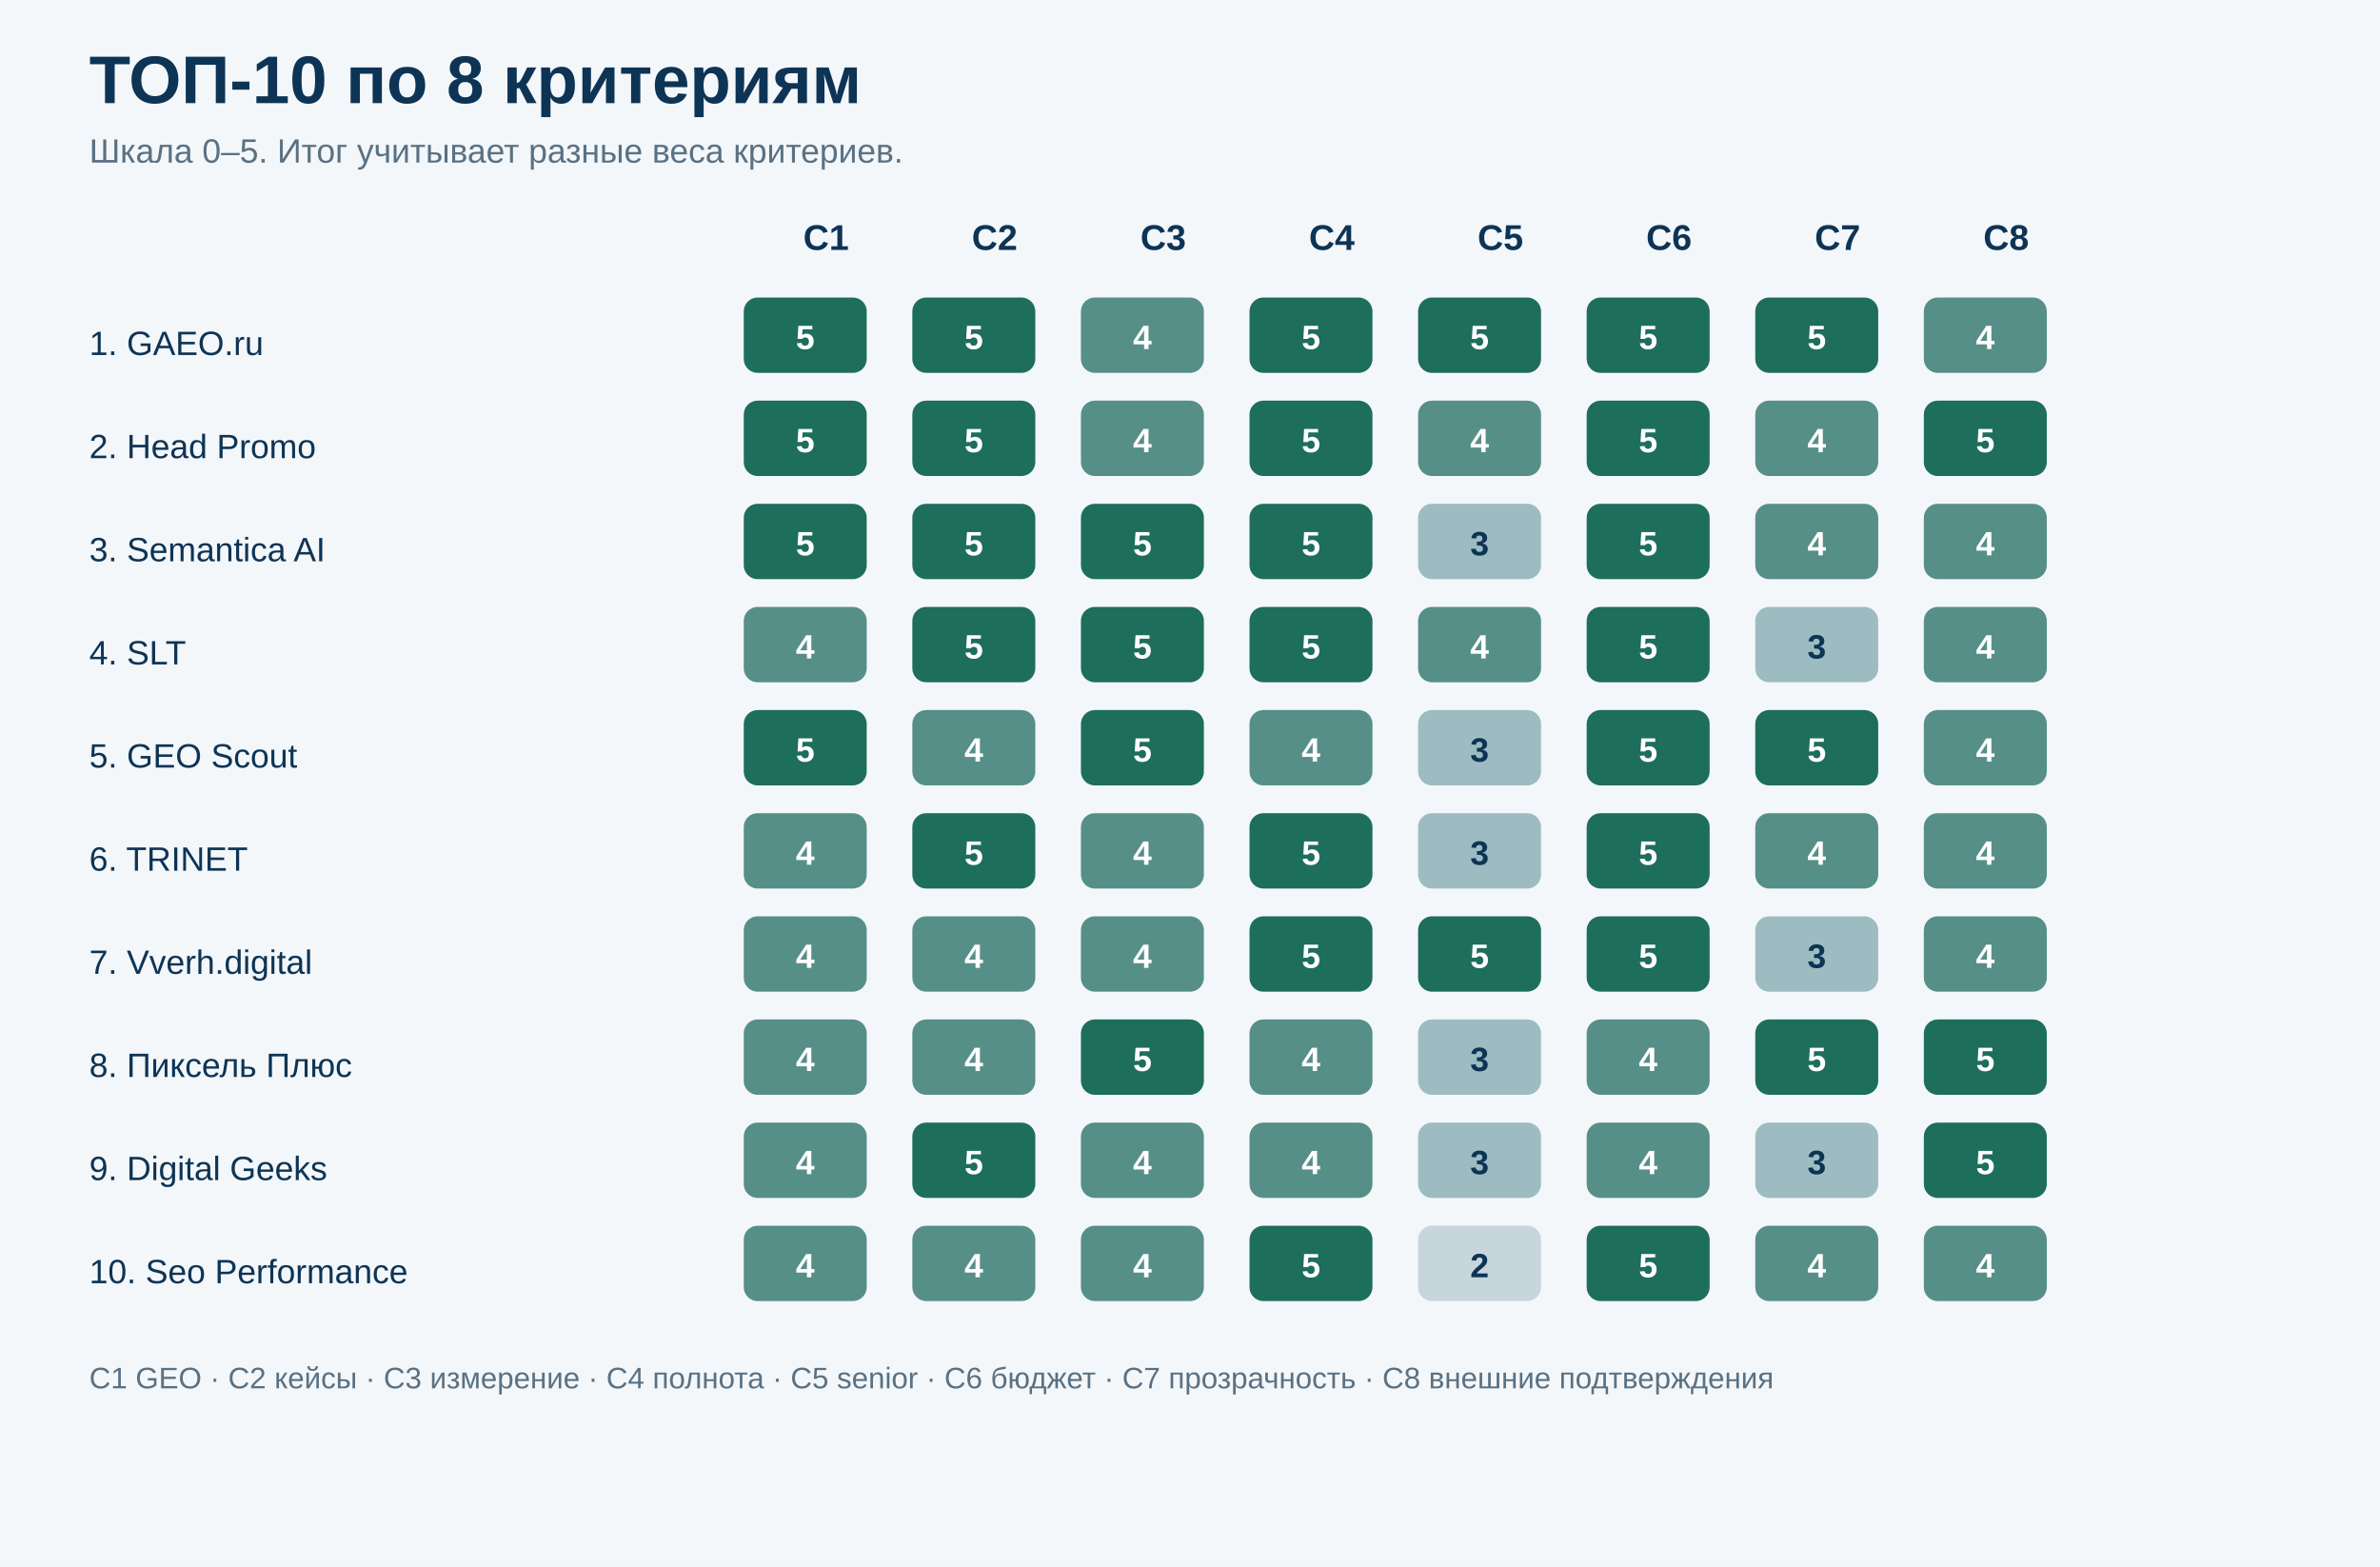
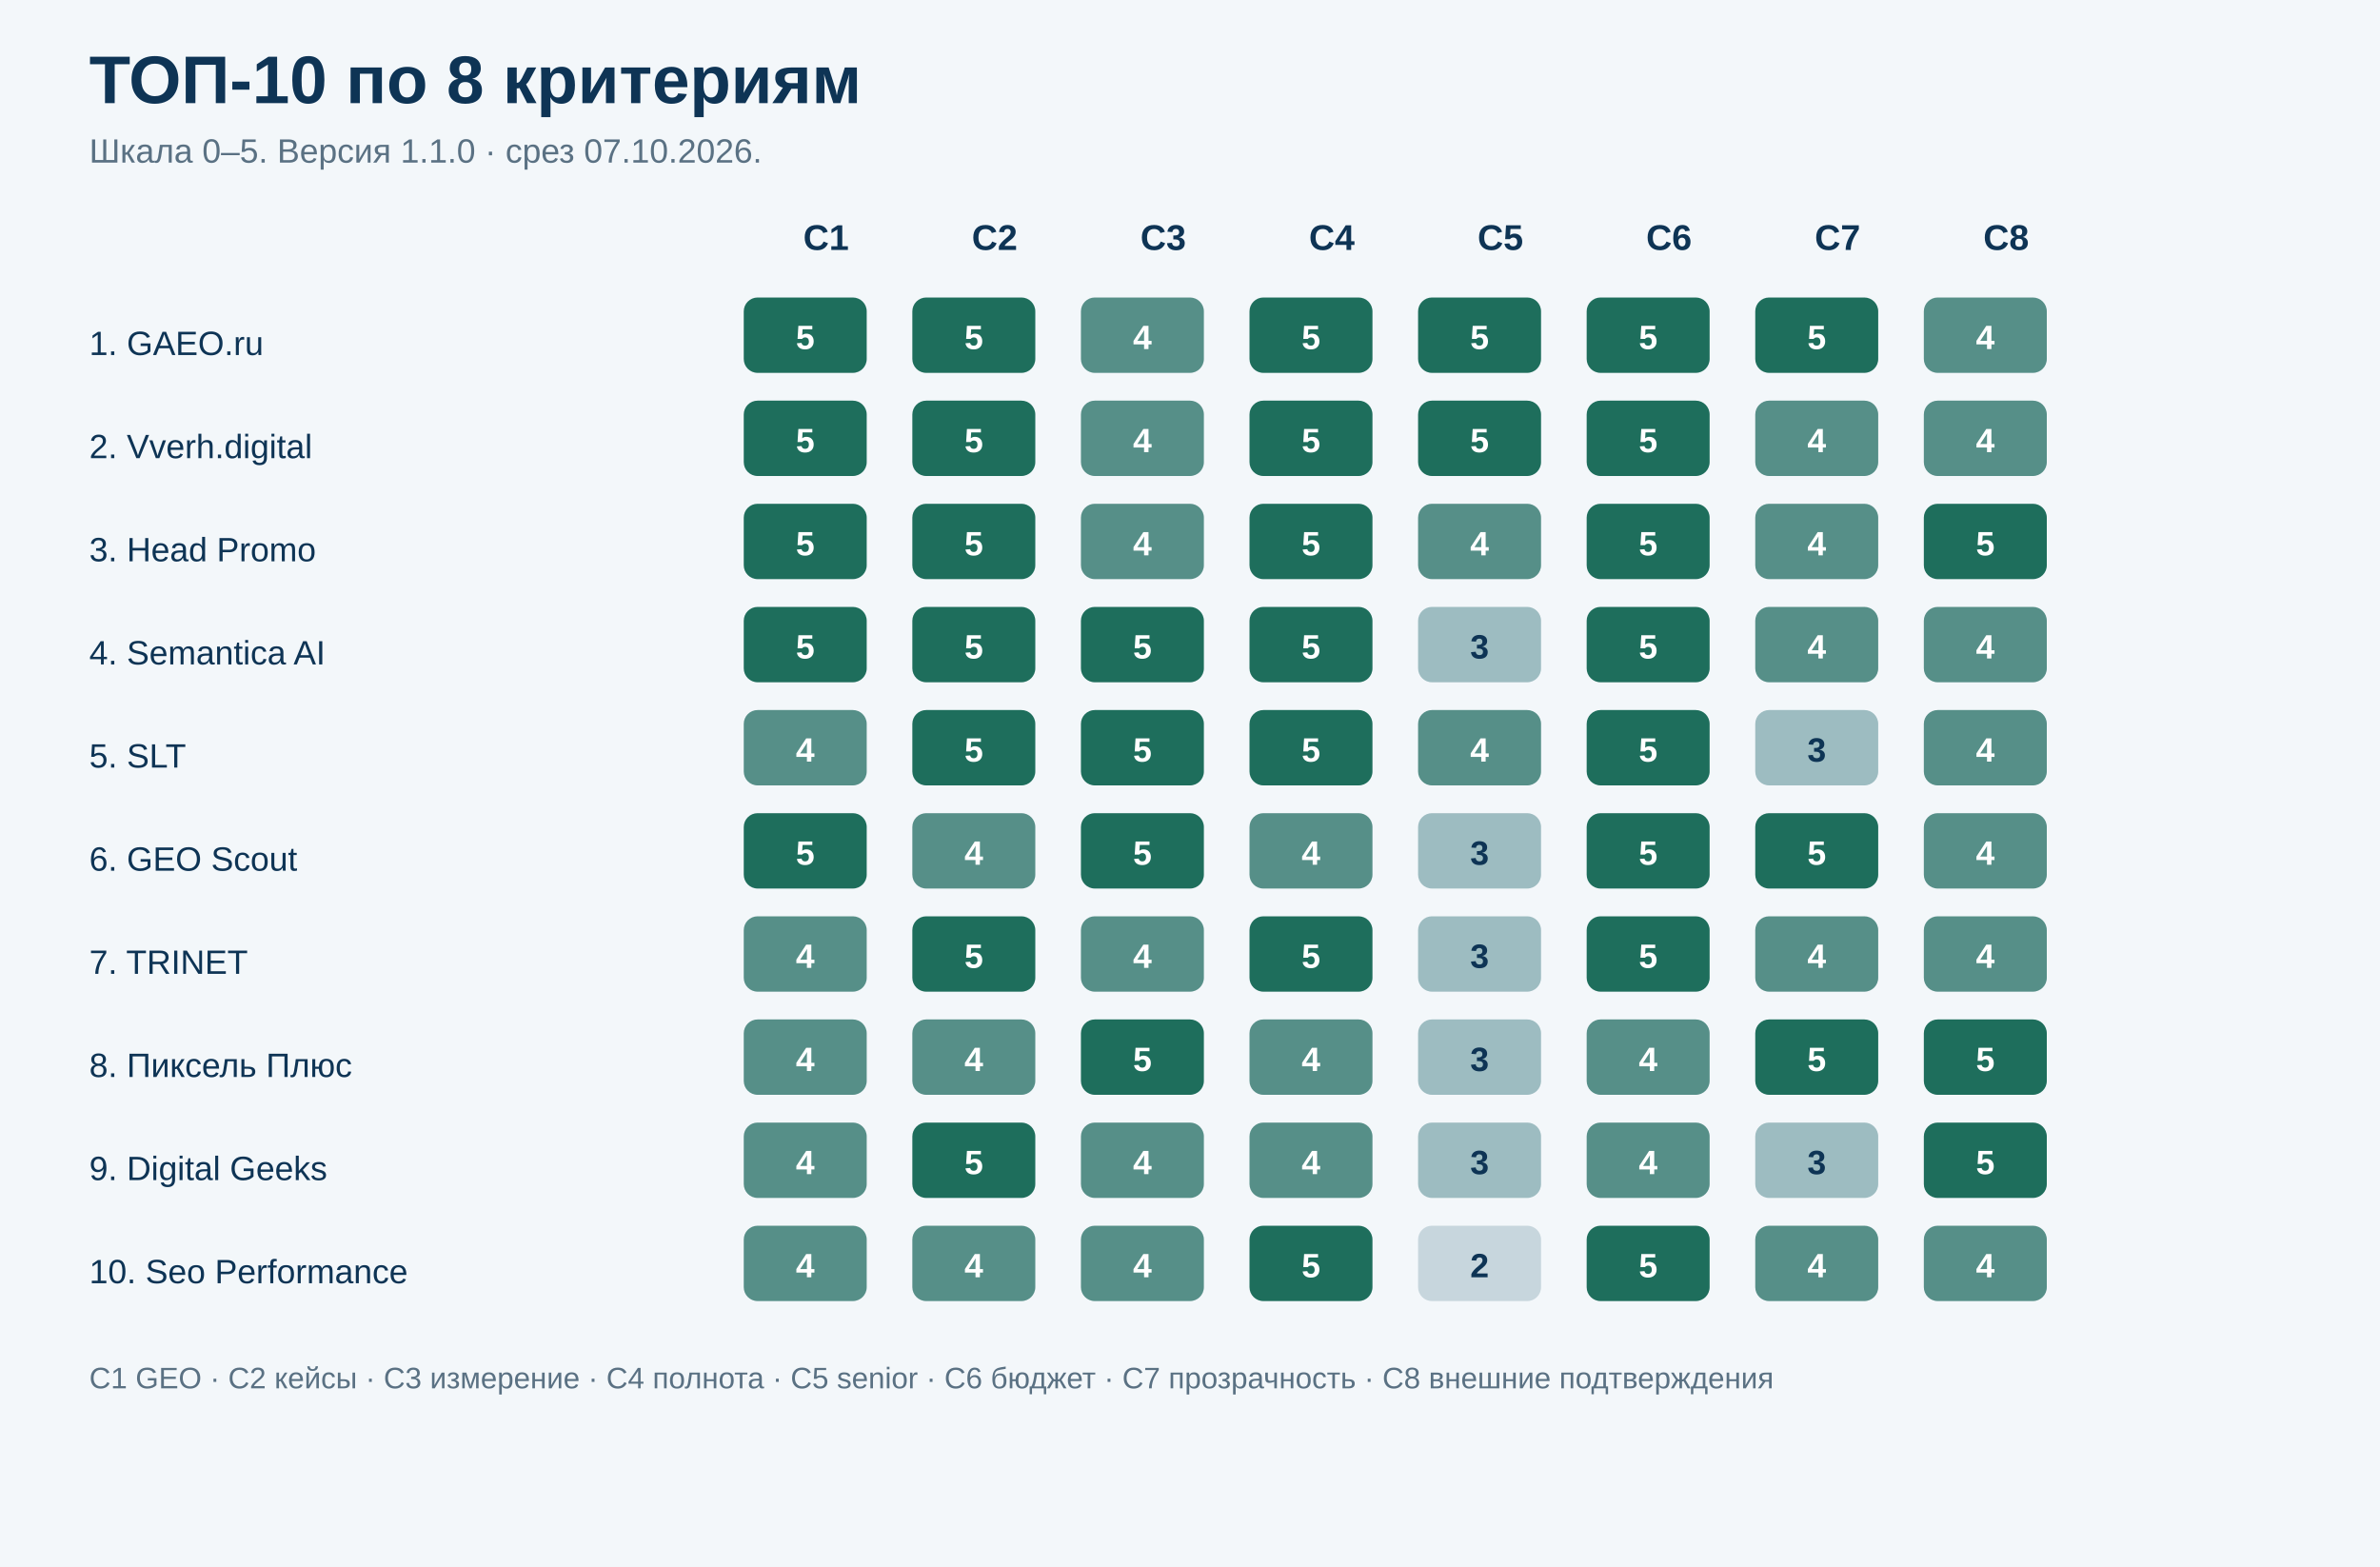
<svg xmlns="http://www.w3.org/2000/svg" width="1200" height="790" viewBox="0 0 1200 790">
  <rect width="1200" height="790" fill="#F3F7FA" />
  <text x="45" y="52" font-family="Arial,sans-serif" font-size="34" font-weight="700" fill="#0E3455">ТОП-10 по 8 критериям</text>
-   <text x="45" y="82" font-family="Arial,sans-serif" font-size="17" fill="#5A7183">Шкала 0–5. Итог учитывает разные веса критериев.</text>
+   <text x="45" y="82" font-family="Arial,sans-serif" font-size="17" fill="#5A7183">Шкала 0–5. Версия 1.1.0 · срез 07.10.2026.</text>
  <text x="405" y="126" font-family="Arial,sans-serif" font-size="18" font-weight="700" fill="#0E3455">C1</text>
  <text x="490" y="126" font-family="Arial,sans-serif" font-size="18" font-weight="700" fill="#0E3455">C2</text>
  <text x="575" y="126" font-family="Arial,sans-serif" font-size="18" font-weight="700" fill="#0E3455">C3</text>
  <text x="660" y="126" font-family="Arial,sans-serif" font-size="18" font-weight="700" fill="#0E3455">C4</text>
  <text x="745" y="126" font-family="Arial,sans-serif" font-size="18" font-weight="700" fill="#0E3455">C5</text>
  <text x="830" y="126" font-family="Arial,sans-serif" font-size="18" font-weight="700" fill="#0E3455">C6</text>
  <text x="915" y="126" font-family="Arial,sans-serif" font-size="18" font-weight="700" fill="#0E3455">C7</text>
  <text x="1000" y="126" font-family="Arial,sans-serif" font-size="18" font-weight="700" fill="#0E3455">C8</text>
  <text x="45" y="179" font-family="Arial,sans-serif" font-size="17" fill="#0E3455">1. GAEO.ru</text>
  <rect x="375" y="150" width="62" height="38" rx="7" fill="#1E6E5C" />
  <text x="406" y="176" text-anchor="middle" font-family="Arial,sans-serif" font-size="17" font-weight="700" fill="#FFFFFF">5</text>
  <rect x="460" y="150" width="62" height="38" rx="7" fill="#1E6E5C" />
  <text x="491" y="176" text-anchor="middle" font-family="Arial,sans-serif" font-size="17" font-weight="700" fill="#FFFFFF">5</text>
  <rect x="545" y="150" width="62" height="38" rx="7" fill="#568F88" />
  <text x="576" y="176" text-anchor="middle" font-family="Arial,sans-serif" font-size="17" font-weight="700" fill="#FFFFFF">4</text>
  <rect x="630" y="150" width="62" height="38" rx="7" fill="#1E6E5C" />
  <text x="661" y="176" text-anchor="middle" font-family="Arial,sans-serif" font-size="17" font-weight="700" fill="#FFFFFF">5</text>
  <rect x="715" y="150" width="62" height="38" rx="7" fill="#1E6E5C" />
  <text x="746" y="176" text-anchor="middle" font-family="Arial,sans-serif" font-size="17" font-weight="700" fill="#FFFFFF">5</text>
  <rect x="800" y="150" width="62" height="38" rx="7" fill="#1E6E5C" />
  <text x="831" y="176" text-anchor="middle" font-family="Arial,sans-serif" font-size="17" font-weight="700" fill="#FFFFFF">5</text>
  <rect x="885" y="150" width="62" height="38" rx="7" fill="#1E6E5C" />
  <text x="916" y="176" text-anchor="middle" font-family="Arial,sans-serif" font-size="17" font-weight="700" fill="#FFFFFF">5</text>
  <rect x="970" y="150" width="62" height="38" rx="7" fill="#568F88" />
  <text x="1001" y="176" text-anchor="middle" font-family="Arial,sans-serif" font-size="17" font-weight="700" fill="#FFFFFF">4</text>
-   <text x="45" y="231" font-family="Arial,sans-serif" font-size="17" fill="#0E3455">2. Head Promo</text>
+   <text x="45" y="231" font-family="Arial,sans-serif" font-size="17" fill="#0E3455">2. Vverh.digital</text>
  <rect x="375" y="202" width="62" height="38" rx="7" fill="#1E6E5C" />
  <text x="406" y="228" text-anchor="middle" font-family="Arial,sans-serif" font-size="17" font-weight="700" fill="#FFFFFF">5</text>
  <rect x="460" y="202" width="62" height="38" rx="7" fill="#1E6E5C" />
  <text x="491" y="228" text-anchor="middle" font-family="Arial,sans-serif" font-size="17" font-weight="700" fill="#FFFFFF">5</text>
  <rect x="545" y="202" width="62" height="38" rx="7" fill="#568F88" />
  <text x="576" y="228" text-anchor="middle" font-family="Arial,sans-serif" font-size="17" font-weight="700" fill="#FFFFFF">4</text>
  <rect x="630" y="202" width="62" height="38" rx="7" fill="#1E6E5C" />
  <text x="661" y="228" text-anchor="middle" font-family="Arial,sans-serif" font-size="17" font-weight="700" fill="#FFFFFF">5</text>
-   <rect x="715" y="202" width="62" height="38" rx="7" fill="#568F88" />
-   <text x="746" y="228" text-anchor="middle" font-family="Arial,sans-serif" font-size="17" font-weight="700" fill="#FFFFFF">4</text>
+   <rect x="715" y="202" width="62" height="38" rx="7" fill="#1E6E5C" />
+   <text x="746" y="228" text-anchor="middle" font-family="Arial,sans-serif" font-size="17" font-weight="700" fill="#FFFFFF">5</text>
  <rect x="800" y="202" width="62" height="38" rx="7" fill="#1E6E5C" />
  <text x="831" y="228" text-anchor="middle" font-family="Arial,sans-serif" font-size="17" font-weight="700" fill="#FFFFFF">5</text>
  <rect x="885" y="202" width="62" height="38" rx="7" fill="#568F88" />
  <text x="916" y="228" text-anchor="middle" font-family="Arial,sans-serif" font-size="17" font-weight="700" fill="#FFFFFF">4</text>
-   <rect x="970" y="202" width="62" height="38" rx="7" fill="#1E6E5C" />
-   <text x="1001" y="228" text-anchor="middle" font-family="Arial,sans-serif" font-size="17" font-weight="700" fill="#FFFFFF">5</text>
-   <text x="45" y="283" font-family="Arial,sans-serif" font-size="17" fill="#0E3455">3. Semantica AI</text>
+   <rect x="970" y="202" width="62" height="38" rx="7" fill="#568F88" />
+   <text x="1001" y="228" text-anchor="middle" font-family="Arial,sans-serif" font-size="17" font-weight="700" fill="#FFFFFF">4</text>
+   <text x="45" y="283" font-family="Arial,sans-serif" font-size="17" fill="#0E3455">3. Head Promo</text>
  <rect x="375" y="254" width="62" height="38" rx="7" fill="#1E6E5C" />
  <text x="406" y="280" text-anchor="middle" font-family="Arial,sans-serif" font-size="17" font-weight="700" fill="#FFFFFF">5</text>
  <rect x="460" y="254" width="62" height="38" rx="7" fill="#1E6E5C" />
  <text x="491" y="280" text-anchor="middle" font-family="Arial,sans-serif" font-size="17" font-weight="700" fill="#FFFFFF">5</text>
-   <rect x="545" y="254" width="62" height="38" rx="7" fill="#1E6E5C" />
-   <text x="576" y="280" text-anchor="middle" font-family="Arial,sans-serif" font-size="17" font-weight="700" fill="#FFFFFF">5</text>
+   <rect x="545" y="254" width="62" height="38" rx="7" fill="#568F88" />
+   <text x="576" y="280" text-anchor="middle" font-family="Arial,sans-serif" font-size="17" font-weight="700" fill="#FFFFFF">4</text>
  <rect x="630" y="254" width="62" height="38" rx="7" fill="#1E6E5C" />
  <text x="661" y="280" text-anchor="middle" font-family="Arial,sans-serif" font-size="17" font-weight="700" fill="#FFFFFF">5</text>
-   <rect x="715" y="254" width="62" height="38" rx="7" fill="#9DBCC1" />
-   <text x="746" y="280" text-anchor="middle" font-family="Arial,sans-serif" font-size="17" font-weight="700" fill="#0E3455">3</text>
+   <rect x="715" y="254" width="62" height="38" rx="7" fill="#568F88" />
+   <text x="746" y="280" text-anchor="middle" font-family="Arial,sans-serif" font-size="17" font-weight="700" fill="#FFFFFF">4</text>
  <rect x="800" y="254" width="62" height="38" rx="7" fill="#1E6E5C" />
  <text x="831" y="280" text-anchor="middle" font-family="Arial,sans-serif" font-size="17" font-weight="700" fill="#FFFFFF">5</text>
  <rect x="885" y="254" width="62" height="38" rx="7" fill="#568F88" />
  <text x="916" y="280" text-anchor="middle" font-family="Arial,sans-serif" font-size="17" font-weight="700" fill="#FFFFFF">4</text>
-   <rect x="970" y="254" width="62" height="38" rx="7" fill="#568F88" />
-   <text x="1001" y="280" text-anchor="middle" font-family="Arial,sans-serif" font-size="17" font-weight="700" fill="#FFFFFF">4</text>
-   <text x="45" y="335" font-family="Arial,sans-serif" font-size="17" fill="#0E3455">4. SLT</text>
-   <rect x="375" y="306" width="62" height="38" rx="7" fill="#568F88" />
-   <text x="406" y="332" text-anchor="middle" font-family="Arial,sans-serif" font-size="17" font-weight="700" fill="#FFFFFF">4</text>
+   <rect x="970" y="254" width="62" height="38" rx="7" fill="#1E6E5C" />
+   <text x="1001" y="280" text-anchor="middle" font-family="Arial,sans-serif" font-size="17" font-weight="700" fill="#FFFFFF">5</text>
+   <text x="45" y="335" font-family="Arial,sans-serif" font-size="17" fill="#0E3455">4. Semantica AI</text>
+   <rect x="375" y="306" width="62" height="38" rx="7" fill="#1E6E5C" />
+   <text x="406" y="332" text-anchor="middle" font-family="Arial,sans-serif" font-size="17" font-weight="700" fill="#FFFFFF">5</text>
  <rect x="460" y="306" width="62" height="38" rx="7" fill="#1E6E5C" />
  <text x="491" y="332" text-anchor="middle" font-family="Arial,sans-serif" font-size="17" font-weight="700" fill="#FFFFFF">5</text>
  <rect x="545" y="306" width="62" height="38" rx="7" fill="#1E6E5C" />
  <text x="576" y="332" text-anchor="middle" font-family="Arial,sans-serif" font-size="17" font-weight="700" fill="#FFFFFF">5</text>
  <rect x="630" y="306" width="62" height="38" rx="7" fill="#1E6E5C" />
  <text x="661" y="332" text-anchor="middle" font-family="Arial,sans-serif" font-size="17" font-weight="700" fill="#FFFFFF">5</text>
-   <rect x="715" y="306" width="62" height="38" rx="7" fill="#568F88" />
-   <text x="746" y="332" text-anchor="middle" font-family="Arial,sans-serif" font-size="17" font-weight="700" fill="#FFFFFF">4</text>
+   <rect x="715" y="306" width="62" height="38" rx="7" fill="#9DBCC1" />
+   <text x="746" y="332" text-anchor="middle" font-family="Arial,sans-serif" font-size="17" font-weight="700" fill="#0E3455">3</text>
  <rect x="800" y="306" width="62" height="38" rx="7" fill="#1E6E5C" />
  <text x="831" y="332" text-anchor="middle" font-family="Arial,sans-serif" font-size="17" font-weight="700" fill="#FFFFFF">5</text>
-   <rect x="885" y="306" width="62" height="38" rx="7" fill="#9DBCC1" />
-   <text x="916" y="332" text-anchor="middle" font-family="Arial,sans-serif" font-size="17" font-weight="700" fill="#0E3455">3</text>
+   <rect x="885" y="306" width="62" height="38" rx="7" fill="#568F88" />
+   <text x="916" y="332" text-anchor="middle" font-family="Arial,sans-serif" font-size="17" font-weight="700" fill="#FFFFFF">4</text>
  <rect x="970" y="306" width="62" height="38" rx="7" fill="#568F88" />
  <text x="1001" y="332" text-anchor="middle" font-family="Arial,sans-serif" font-size="17" font-weight="700" fill="#FFFFFF">4</text>
-   <text x="45" y="387" font-family="Arial,sans-serif" font-size="17" fill="#0E3455">5. GEO Scout</text>
-   <rect x="375" y="358" width="62" height="38" rx="7" fill="#1E6E5C" />
-   <text x="406" y="384" text-anchor="middle" font-family="Arial,sans-serif" font-size="17" font-weight="700" fill="#FFFFFF">5</text>
-   <rect x="460" y="358" width="62" height="38" rx="7" fill="#568F88" />
-   <text x="491" y="384" text-anchor="middle" font-family="Arial,sans-serif" font-size="17" font-weight="700" fill="#FFFFFF">4</text>
+   <text x="45" y="387" font-family="Arial,sans-serif" font-size="17" fill="#0E3455">5. SLT</text>
+   <rect x="375" y="358" width="62" height="38" rx="7" fill="#568F88" />
+   <text x="406" y="384" text-anchor="middle" font-family="Arial,sans-serif" font-size="17" font-weight="700" fill="#FFFFFF">4</text>
+   <rect x="460" y="358" width="62" height="38" rx="7" fill="#1E6E5C" />
+   <text x="491" y="384" text-anchor="middle" font-family="Arial,sans-serif" font-size="17" font-weight="700" fill="#FFFFFF">5</text>
  <rect x="545" y="358" width="62" height="38" rx="7" fill="#1E6E5C" />
  <text x="576" y="384" text-anchor="middle" font-family="Arial,sans-serif" font-size="17" font-weight="700" fill="#FFFFFF">5</text>
-   <rect x="630" y="358" width="62" height="38" rx="7" fill="#568F88" />
-   <text x="661" y="384" text-anchor="middle" font-family="Arial,sans-serif" font-size="17" font-weight="700" fill="#FFFFFF">4</text>
-   <rect x="715" y="358" width="62" height="38" rx="7" fill="#9DBCC1" />
-   <text x="746" y="384" text-anchor="middle" font-family="Arial,sans-serif" font-size="17" font-weight="700" fill="#0E3455">3</text>
+   <rect x="630" y="358" width="62" height="38" rx="7" fill="#1E6E5C" />
+   <text x="661" y="384" text-anchor="middle" font-family="Arial,sans-serif" font-size="17" font-weight="700" fill="#FFFFFF">5</text>
+   <rect x="715" y="358" width="62" height="38" rx="7" fill="#568F88" />
+   <text x="746" y="384" text-anchor="middle" font-family="Arial,sans-serif" font-size="17" font-weight="700" fill="#FFFFFF">4</text>
  <rect x="800" y="358" width="62" height="38" rx="7" fill="#1E6E5C" />
  <text x="831" y="384" text-anchor="middle" font-family="Arial,sans-serif" font-size="17" font-weight="700" fill="#FFFFFF">5</text>
-   <rect x="885" y="358" width="62" height="38" rx="7" fill="#1E6E5C" />
-   <text x="916" y="384" text-anchor="middle" font-family="Arial,sans-serif" font-size="17" font-weight="700" fill="#FFFFFF">5</text>
+   <rect x="885" y="358" width="62" height="38" rx="7" fill="#9DBCC1" />
+   <text x="916" y="384" text-anchor="middle" font-family="Arial,sans-serif" font-size="17" font-weight="700" fill="#0E3455">3</text>
  <rect x="970" y="358" width="62" height="38" rx="7" fill="#568F88" />
  <text x="1001" y="384" text-anchor="middle" font-family="Arial,sans-serif" font-size="17" font-weight="700" fill="#FFFFFF">4</text>
-   <text x="45" y="439" font-family="Arial,sans-serif" font-size="17" fill="#0E3455">6. TRINET</text>
-   <rect x="375" y="410" width="62" height="38" rx="7" fill="#568F88" />
-   <text x="406" y="436" text-anchor="middle" font-family="Arial,sans-serif" font-size="17" font-weight="700" fill="#FFFFFF">4</text>
-   <rect x="460" y="410" width="62" height="38" rx="7" fill="#1E6E5C" />
-   <text x="491" y="436" text-anchor="middle" font-family="Arial,sans-serif" font-size="17" font-weight="700" fill="#FFFFFF">5</text>
-   <rect x="545" y="410" width="62" height="38" rx="7" fill="#568F88" />
-   <text x="576" y="436" text-anchor="middle" font-family="Arial,sans-serif" font-size="17" font-weight="700" fill="#FFFFFF">4</text>
-   <rect x="630" y="410" width="62" height="38" rx="7" fill="#1E6E5C" />
-   <text x="661" y="436" text-anchor="middle" font-family="Arial,sans-serif" font-size="17" font-weight="700" fill="#FFFFFF">5</text>
+   <text x="45" y="439" font-family="Arial,sans-serif" font-size="17" fill="#0E3455">6. GEO Scout</text>
+   <rect x="375" y="410" width="62" height="38" rx="7" fill="#1E6E5C" />
+   <text x="406" y="436" text-anchor="middle" font-family="Arial,sans-serif" font-size="17" font-weight="700" fill="#FFFFFF">5</text>
+   <rect x="460" y="410" width="62" height="38" rx="7" fill="#568F88" />
+   <text x="491" y="436" text-anchor="middle" font-family="Arial,sans-serif" font-size="17" font-weight="700" fill="#FFFFFF">4</text>
+   <rect x="545" y="410" width="62" height="38" rx="7" fill="#1E6E5C" />
+   <text x="576" y="436" text-anchor="middle" font-family="Arial,sans-serif" font-size="17" font-weight="700" fill="#FFFFFF">5</text>
+   <rect x="630" y="410" width="62" height="38" rx="7" fill="#568F88" />
+   <text x="661" y="436" text-anchor="middle" font-family="Arial,sans-serif" font-size="17" font-weight="700" fill="#FFFFFF">4</text>
  <rect x="715" y="410" width="62" height="38" rx="7" fill="#9DBCC1" />
  <text x="746" y="436" text-anchor="middle" font-family="Arial,sans-serif" font-size="17" font-weight="700" fill="#0E3455">3</text>
  <rect x="800" y="410" width="62" height="38" rx="7" fill="#1E6E5C" />
  <text x="831" y="436" text-anchor="middle" font-family="Arial,sans-serif" font-size="17" font-weight="700" fill="#FFFFFF">5</text>
-   <rect x="885" y="410" width="62" height="38" rx="7" fill="#568F88" />
-   <text x="916" y="436" text-anchor="middle" font-family="Arial,sans-serif" font-size="17" font-weight="700" fill="#FFFFFF">4</text>
+   <rect x="885" y="410" width="62" height="38" rx="7" fill="#1E6E5C" />
+   <text x="916" y="436" text-anchor="middle" font-family="Arial,sans-serif" font-size="17" font-weight="700" fill="#FFFFFF">5</text>
  <rect x="970" y="410" width="62" height="38" rx="7" fill="#568F88" />
  <text x="1001" y="436" text-anchor="middle" font-family="Arial,sans-serif" font-size="17" font-weight="700" fill="#FFFFFF">4</text>
-   <text x="45" y="491" font-family="Arial,sans-serif" font-size="17" fill="#0E3455">7. Vverh.digital</text>
+   <text x="45" y="491" font-family="Arial,sans-serif" font-size="17" fill="#0E3455">7. TRINET</text>
  <rect x="375" y="462" width="62" height="38" rx="7" fill="#568F88" />
  <text x="406" y="488" text-anchor="middle" font-family="Arial,sans-serif" font-size="17" font-weight="700" fill="#FFFFFF">4</text>
-   <rect x="460" y="462" width="62" height="38" rx="7" fill="#568F88" />
-   <text x="491" y="488" text-anchor="middle" font-family="Arial,sans-serif" font-size="17" font-weight="700" fill="#FFFFFF">4</text>
+   <rect x="460" y="462" width="62" height="38" rx="7" fill="#1E6E5C" />
+   <text x="491" y="488" text-anchor="middle" font-family="Arial,sans-serif" font-size="17" font-weight="700" fill="#FFFFFF">5</text>
  <rect x="545" y="462" width="62" height="38" rx="7" fill="#568F88" />
  <text x="576" y="488" text-anchor="middle" font-family="Arial,sans-serif" font-size="17" font-weight="700" fill="#FFFFFF">4</text>
  <rect x="630" y="462" width="62" height="38" rx="7" fill="#1E6E5C" />
  <text x="661" y="488" text-anchor="middle" font-family="Arial,sans-serif" font-size="17" font-weight="700" fill="#FFFFFF">5</text>
-   <rect x="715" y="462" width="62" height="38" rx="7" fill="#1E6E5C" />
-   <text x="746" y="488" text-anchor="middle" font-family="Arial,sans-serif" font-size="17" font-weight="700" fill="#FFFFFF">5</text>
+   <rect x="715" y="462" width="62" height="38" rx="7" fill="#9DBCC1" />
+   <text x="746" y="488" text-anchor="middle" font-family="Arial,sans-serif" font-size="17" font-weight="700" fill="#0E3455">3</text>
  <rect x="800" y="462" width="62" height="38" rx="7" fill="#1E6E5C" />
  <text x="831" y="488" text-anchor="middle" font-family="Arial,sans-serif" font-size="17" font-weight="700" fill="#FFFFFF">5</text>
-   <rect x="885" y="462" width="62" height="38" rx="7" fill="#9DBCC1" />
-   <text x="916" y="488" text-anchor="middle" font-family="Arial,sans-serif" font-size="17" font-weight="700" fill="#0E3455">3</text>
+   <rect x="885" y="462" width="62" height="38" rx="7" fill="#568F88" />
+   <text x="916" y="488" text-anchor="middle" font-family="Arial,sans-serif" font-size="17" font-weight="700" fill="#FFFFFF">4</text>
  <rect x="970" y="462" width="62" height="38" rx="7" fill="#568F88" />
  <text x="1001" y="488" text-anchor="middle" font-family="Arial,sans-serif" font-size="17" font-weight="700" fill="#FFFFFF">4</text>
  <text x="45" y="543" font-family="Arial,sans-serif" font-size="17" fill="#0E3455">8. Пиксель Плюс</text>
  <rect x="375" y="514" width="62" height="38" rx="7" fill="#568F88" />
  <text x="406" y="540" text-anchor="middle" font-family="Arial,sans-serif" font-size="17" font-weight="700" fill="#FFFFFF">4</text>
  <rect x="460" y="514" width="62" height="38" rx="7" fill="#568F88" />
  <text x="491" y="540" text-anchor="middle" font-family="Arial,sans-serif" font-size="17" font-weight="700" fill="#FFFFFF">4</text>
  <rect x="545" y="514" width="62" height="38" rx="7" fill="#1E6E5C" />
  <text x="576" y="540" text-anchor="middle" font-family="Arial,sans-serif" font-size="17" font-weight="700" fill="#FFFFFF">5</text>
  <rect x="630" y="514" width="62" height="38" rx="7" fill="#568F88" />
  <text x="661" y="540" text-anchor="middle" font-family="Arial,sans-serif" font-size="17" font-weight="700" fill="#FFFFFF">4</text>
  <rect x="715" y="514" width="62" height="38" rx="7" fill="#9DBCC1" />
  <text x="746" y="540" text-anchor="middle" font-family="Arial,sans-serif" font-size="17" font-weight="700" fill="#0E3455">3</text>
  <rect x="800" y="514" width="62" height="38" rx="7" fill="#568F88" />
  <text x="831" y="540" text-anchor="middle" font-family="Arial,sans-serif" font-size="17" font-weight="700" fill="#FFFFFF">4</text>
  <rect x="885" y="514" width="62" height="38" rx="7" fill="#1E6E5C" />
  <text x="916" y="540" text-anchor="middle" font-family="Arial,sans-serif" font-size="17" font-weight="700" fill="#FFFFFF">5</text>
  <rect x="970" y="514" width="62" height="38" rx="7" fill="#1E6E5C" />
  <text x="1001" y="540" text-anchor="middle" font-family="Arial,sans-serif" font-size="17" font-weight="700" fill="#FFFFFF">5</text>
  <text x="45" y="595" font-family="Arial,sans-serif" font-size="17" fill="#0E3455">9. Digital Geeks</text>
  <rect x="375" y="566" width="62" height="38" rx="7" fill="#568F88" />
  <text x="406" y="592" text-anchor="middle" font-family="Arial,sans-serif" font-size="17" font-weight="700" fill="#FFFFFF">4</text>
  <rect x="460" y="566" width="62" height="38" rx="7" fill="#1E6E5C" />
  <text x="491" y="592" text-anchor="middle" font-family="Arial,sans-serif" font-size="17" font-weight="700" fill="#FFFFFF">5</text>
  <rect x="545" y="566" width="62" height="38" rx="7" fill="#568F88" />
  <text x="576" y="592" text-anchor="middle" font-family="Arial,sans-serif" font-size="17" font-weight="700" fill="#FFFFFF">4</text>
  <rect x="630" y="566" width="62" height="38" rx="7" fill="#568F88" />
  <text x="661" y="592" text-anchor="middle" font-family="Arial,sans-serif" font-size="17" font-weight="700" fill="#FFFFFF">4</text>
  <rect x="715" y="566" width="62" height="38" rx="7" fill="#9DBCC1" />
  <text x="746" y="592" text-anchor="middle" font-family="Arial,sans-serif" font-size="17" font-weight="700" fill="#0E3455">3</text>
  <rect x="800" y="566" width="62" height="38" rx="7" fill="#568F88" />
  <text x="831" y="592" text-anchor="middle" font-family="Arial,sans-serif" font-size="17" font-weight="700" fill="#FFFFFF">4</text>
  <rect x="885" y="566" width="62" height="38" rx="7" fill="#9DBCC1" />
  <text x="916" y="592" text-anchor="middle" font-family="Arial,sans-serif" font-size="17" font-weight="700" fill="#0E3455">3</text>
  <rect x="970" y="566" width="62" height="38" rx="7" fill="#1E6E5C" />
  <text x="1001" y="592" text-anchor="middle" font-family="Arial,sans-serif" font-size="17" font-weight="700" fill="#FFFFFF">5</text>
  <text x="45" y="647" font-family="Arial,sans-serif" font-size="17" fill="#0E3455">10. Seo Performance</text>
  <rect x="375" y="618" width="62" height="38" rx="7" fill="#568F88" />
  <text x="406" y="644" text-anchor="middle" font-family="Arial,sans-serif" font-size="17" font-weight="700" fill="#FFFFFF">4</text>
  <rect x="460" y="618" width="62" height="38" rx="7" fill="#568F88" />
  <text x="491" y="644" text-anchor="middle" font-family="Arial,sans-serif" font-size="17" font-weight="700" fill="#FFFFFF">4</text>
  <rect x="545" y="618" width="62" height="38" rx="7" fill="#568F88" />
  <text x="576" y="644" text-anchor="middle" font-family="Arial,sans-serif" font-size="17" font-weight="700" fill="#FFFFFF">4</text>
  <rect x="630" y="618" width="62" height="38" rx="7" fill="#1E6E5C" />
  <text x="661" y="644" text-anchor="middle" font-family="Arial,sans-serif" font-size="17" font-weight="700" fill="#FFFFFF">5</text>
  <rect x="715" y="618" width="62" height="38" rx="7" fill="#C7D6DD" />
  <text x="746" y="644" text-anchor="middle" font-family="Arial,sans-serif" font-size="17" font-weight="700" fill="#0E3455">2</text>
  <rect x="800" y="618" width="62" height="38" rx="7" fill="#1E6E5C" />
  <text x="831" y="644" text-anchor="middle" font-family="Arial,sans-serif" font-size="17" font-weight="700" fill="#FFFFFF">5</text>
  <rect x="885" y="618" width="62" height="38" rx="7" fill="#568F88" />
  <text x="916" y="644" text-anchor="middle" font-family="Arial,sans-serif" font-size="17" font-weight="700" fill="#FFFFFF">4</text>
  <rect x="970" y="618" width="62" height="38" rx="7" fill="#568F88" />
  <text x="1001" y="644" text-anchor="middle" font-family="Arial,sans-serif" font-size="17" font-weight="700" fill="#FFFFFF">4</text>
  <text x="45" y="700" font-family="Arial,sans-serif" font-size="15" fill="#5A7183">C1 GEO · C2 кейсы · C3 измерение · C4 полнота · C5 senior · C6 бюджет · C7 прозрачность · C8 внешние подтверждения</text>
</svg>
